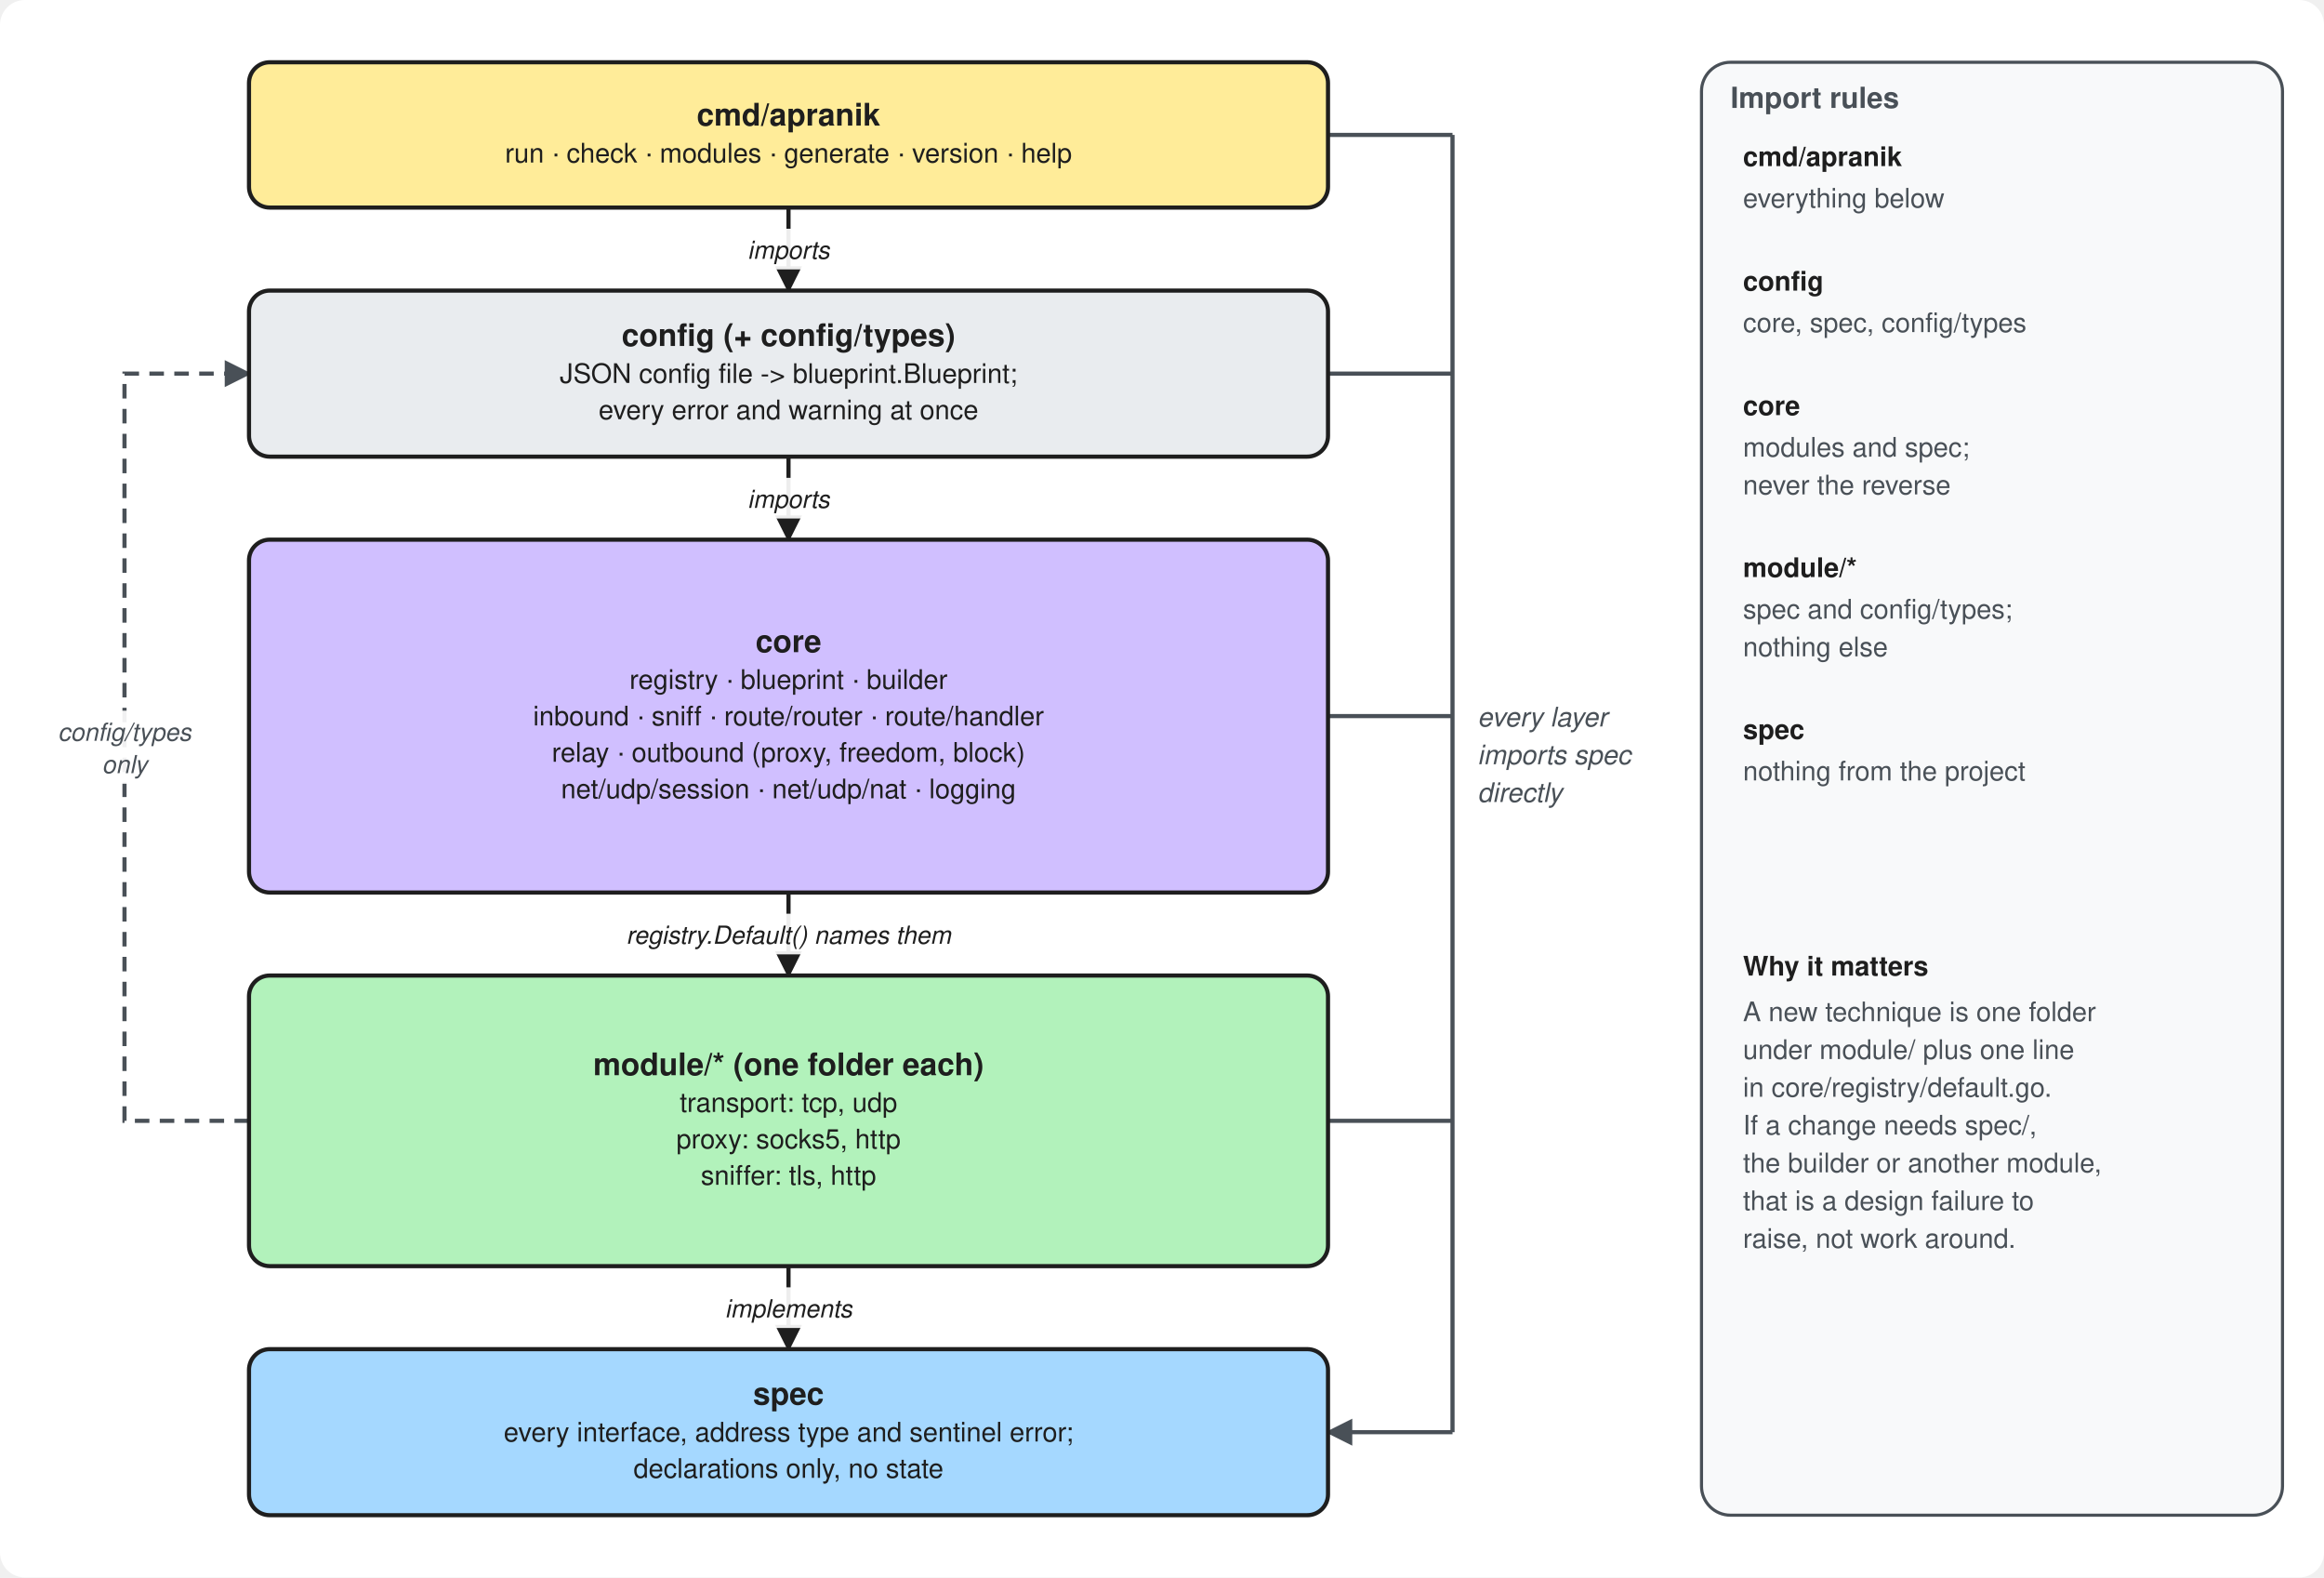
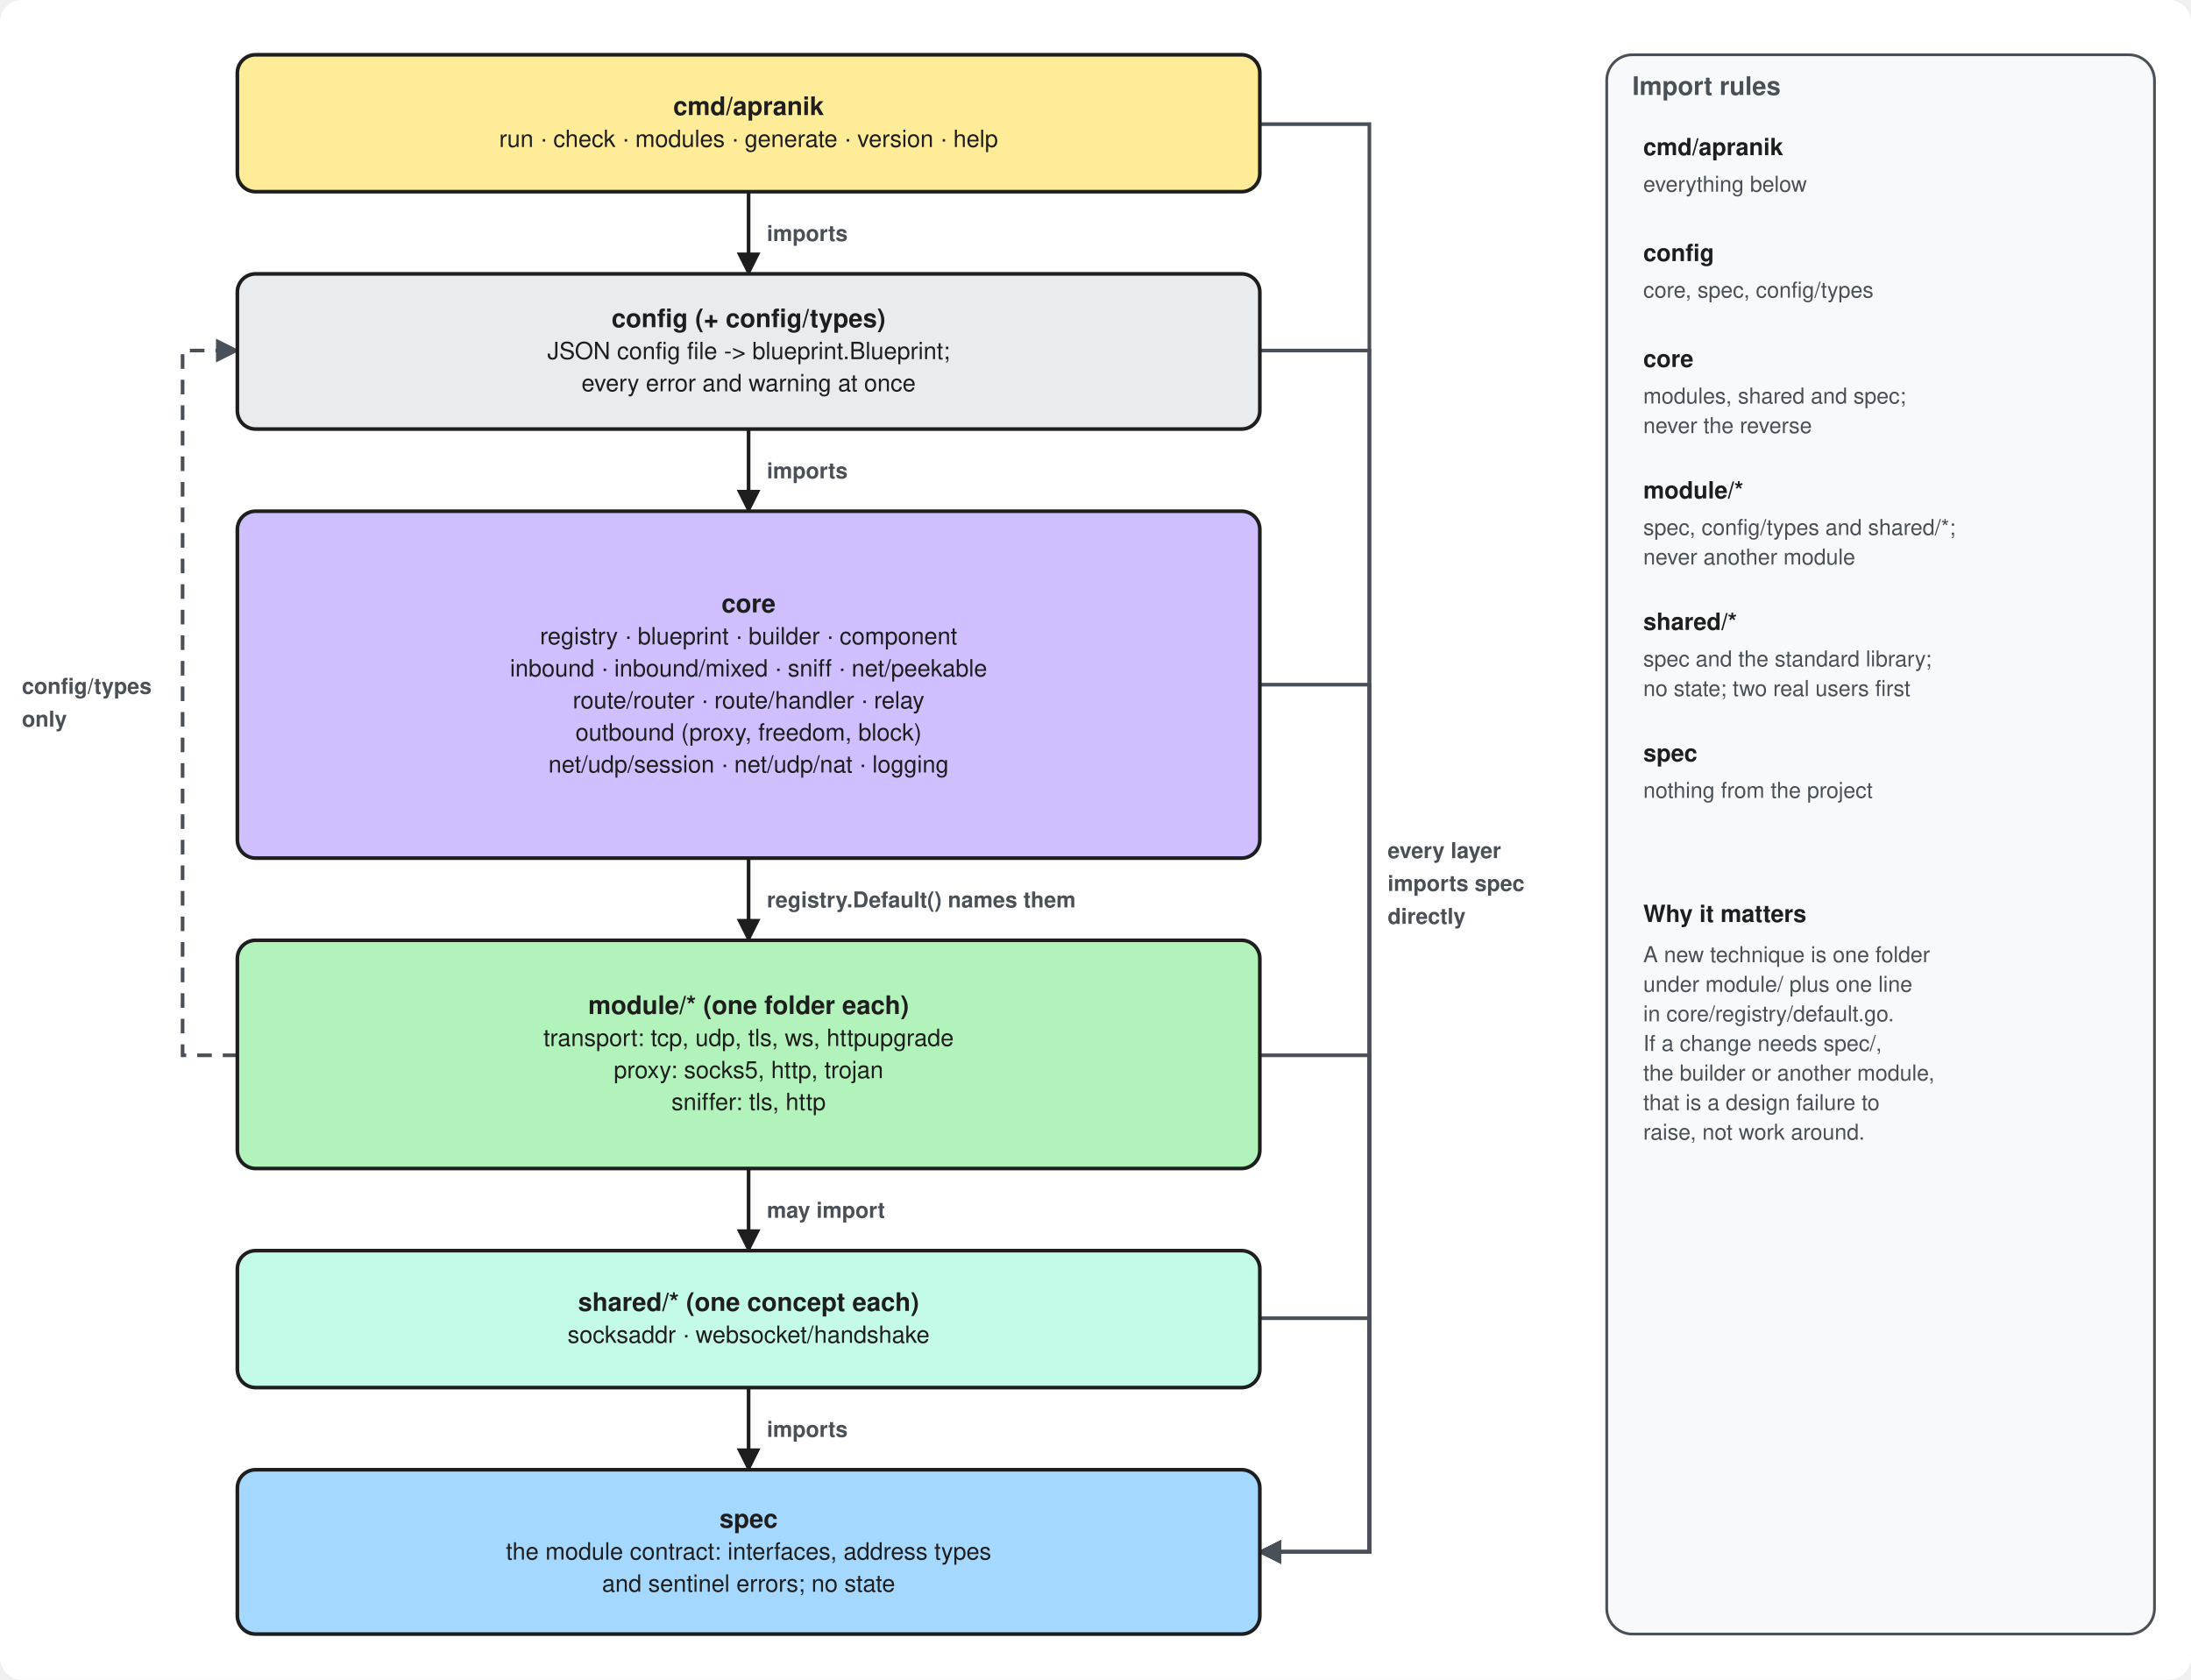
- <svg xmlns="http://www.w3.org/2000/svg" viewBox="0 0 1120 760" width="1120" height="760" role="img" aria-label="Apranik layers and import direction">
+ <svg xmlns="http://www.w3.org/2000/svg" viewBox="0 0 1200 920" width="1200" height="920" role="img" aria-label="Layers and import direction">
  <defs>
    <marker id="h0" viewBox="0 0 10 10" refX="9" refY="5" markerUnits="userSpaceOnUse" markerWidth="13" markerHeight="13" orient="auto-start-reverse">
      <path d="M0,0 L10,5 L0,10 z" fill="#1e1e1e" />
    </marker>
    <marker id="h1" viewBox="0 0 10 10" refX="9" refY="5" markerUnits="userSpaceOnUse" markerWidth="13" markerHeight="13" orient="auto-start-reverse">
-       <path d="M0,0 L10,5 L0,10 z" fill="#c92a2a" />
-     </marker>
-     <marker id="h2" viewBox="0 0 10 10" refX="9" refY="5" markerUnits="userSpaceOnUse" markerWidth="13" markerHeight="13" orient="auto-start-reverse">
      <path d="M0,0 L10,5 L0,10 z" fill="#495057" />
    </marker>
  </defs>
-   <rect x="0" y="0" width="1120" height="760" rx="12" fill="#ffffff" />
+   <rect x="0" y="0" width="1200" height="920" rx="12" fill="#ffffff" />
  <g font-family="Helvetica, Arial, sans-serif" fill="#1e1e1e">
-     <rect x="820" y="30" width="280" height="700" rx="14" fill="#f8f9fa" stroke="#495057" stroke-width="1.5" />
-     <text x="834" y="52" font-size="14" font-weight="bold" fill="#495057">Import rules</text>
-     <polyline points="640,65.0 700,65.0" fill="none" stroke="#495057" stroke-width="2" />
-     <polyline points="640,180.0 700,180.0" fill="none" stroke="#495057" stroke-width="2" />
-     <polyline points="640,345.0 700,345.0" fill="none" stroke="#495057" stroke-width="2" />
-     <polyline points="640,540.0 700,540.0" fill="none" stroke="#495057" stroke-width="2" />
-     <polyline points="700,65 700,690" fill="none" stroke="#495057" stroke-width="2" />
-     <polyline points="380.0,100 380.0,140" fill="none" stroke="#1e1e1e" stroke-width="2" marker-end="url(#h0)" />
-     <polyline points="380.0,220 380.0,260" fill="none" stroke="#1e1e1e" stroke-width="2" marker-end="url(#h0)" />
-     <polyline points="380.0,430 380.0,470" fill="none" stroke="#1e1e1e" stroke-width="2" marker-end="url(#h0)" />
-     <polyline points="380.0,610 380.0,650" fill="none" stroke="#1e1e1e" stroke-width="2" marker-end="url(#h0)" />
-     <polyline points="700,690 640,690.0" fill="none" stroke="#495057" stroke-width="2" marker-end="url(#h2)" />
-     <polyline points="120,540.0 60,540 60,180 120,180.0" fill="none" stroke="#495057" stroke-width="2" stroke-dasharray="7 5" marker-end="url(#h2)" />
-     <rect x="120" y="30" width="520" height="70" rx="10" fill="#ffec99" stroke="#1e1e1e" stroke-width="2" />
-     <text x="380.0" y="60.5" text-anchor="middle" font-size="15" font-weight="bold">cmd/apranik</text>
-     <text x="380.0" y="78.3" text-anchor="middle" font-size="13">run · check · modules · generate · version · help</text>
-     <rect x="120" y="140" width="520" height="80" rx="10" fill="#e9ecef" stroke="#1e1e1e" stroke-width="2" />
-     <text x="380.0" y="166.7" text-anchor="middle" font-size="15" font-weight="bold">config  (+ config/types)</text>
-     <text x="380.0" y="184.5" text-anchor="middle" font-size="13">JSON config file -&gt; blueprint.Blueprint;</text>
-     <text x="380.0" y="202.0" text-anchor="middle" font-size="13">every error and warning at once</text>
-     <rect x="120" y="260" width="520" height="170" rx="10" fill="#d0bfff" stroke="#1e1e1e" stroke-width="2" />
-     <text x="380.0" y="314.2" text-anchor="middle" font-size="15" font-weight="bold">core</text>
-     <text x="380.0" y="331.9" text-anchor="middle" font-size="13">registry · blueprint · builder</text>
-     <text x="380.0" y="349.5" text-anchor="middle" font-size="13">inbound · sniff · route/router · route/handler</text>
-     <text x="380.0" y="367.0" text-anchor="middle" font-size="13">relay · outbound (proxy, freedom, block)</text>
-     <text x="380.0" y="384.6" text-anchor="middle" font-size="13">net/udp/session · net/udp/nat · logging</text>
-     <rect x="120" y="470" width="520" height="140" rx="10" fill="#b2f2bb" stroke="#1e1e1e" stroke-width="2" />
-     <text x="380.0" y="518.0" text-anchor="middle" font-size="15" font-weight="bold">module/*   (one folder each)</text>
-     <text x="380.0" y="535.7" text-anchor="middle" font-size="13">transport: tcp, udp</text>
-     <text x="380.0" y="553.3" text-anchor="middle" font-size="13">proxy: socks5, http</text>
-     <text x="380.0" y="570.8" text-anchor="middle" font-size="13">sniffer: tls, http</text>
-     <rect x="120" y="650" width="520" height="80" rx="10" fill="#a5d8ff" stroke="#1e1e1e" stroke-width="2" />
-     <text x="380.0" y="676.7" text-anchor="middle" font-size="15" font-weight="bold">spec</text>
-     <text x="380.0" y="694.5" text-anchor="middle" font-size="13">every interface, address type and sentinel error;</text>
-     <text x="380.0" y="712.0" text-anchor="middle" font-size="13">declarations only, no state</text>
-     <text x="712" y="350.0" text-anchor="start" font-size="13" font-style="italic" fill="#495057">every layer</text>
-     <text x="712" y="368.2" text-anchor="start" font-size="13" font-style="italic" fill="#495057">imports spec</text>
-     <text x="712" y="386.4" text-anchor="start" font-size="13" font-style="italic" fill="#495057">directly</text>
-     <text x="840" y="80.0" text-anchor="start" font-size="13" font-weight="bold" fill="#1e1e1e">cmd/apranik</text>
-     <text x="840" y="100.0" text-anchor="start" font-size="13" fill="#495057">everything below</text>
-     <text x="840" y="140.0" text-anchor="start" font-size="13" font-weight="bold" fill="#1e1e1e">config</text>
-     <text x="840" y="160.0" text-anchor="start" font-size="13" fill="#495057">core, spec, config/types</text>
-     <text x="840" y="200.0" text-anchor="start" font-size="13" font-weight="bold" fill="#1e1e1e">core</text>
-     <text x="840" y="220.0" text-anchor="start" font-size="13" fill="#495057">modules and spec;</text>
-     <text x="840" y="238.2" text-anchor="start" font-size="13" fill="#495057">never the reverse</text>
-     <text x="840" y="278.0" text-anchor="start" font-size="13" font-weight="bold" fill="#1e1e1e">module/*</text>
-     <text x="840" y="298.0" text-anchor="start" font-size="13" fill="#495057">spec and config/types;</text>
-     <text x="840" y="316.2" text-anchor="start" font-size="13" fill="#495057">nothing else</text>
-     <text x="840" y="356.0" text-anchor="start" font-size="13" font-weight="bold" fill="#1e1e1e">spec</text>
-     <text x="840" y="376.0" text-anchor="start" font-size="13" fill="#495057">nothing from the project</text>
-     <text x="840" y="470.0" text-anchor="start" font-size="13" font-weight="bold" fill="#1e1e1e">Why it matters</text>
-     <text x="840" y="492.0" text-anchor="start" font-size="13" fill="#495057">A new technique is one folder</text>
-     <text x="840" y="510.2" text-anchor="start" font-size="13" fill="#495057">under module/ plus one line</text>
-     <text x="840" y="528.4" text-anchor="start" font-size="13" fill="#495057">in core/registry/default.go.</text>
-     <text x="840" y="546.6" text-anchor="start" font-size="13" fill="#495057">If a change needs spec/,</text>
-     <text x="840" y="564.8" text-anchor="start" font-size="13" fill="#495057">the builder or another module,</text>
-     <text x="840" y="583.0" text-anchor="start" font-size="13" fill="#495057">that is a design failure to</text>
-     <text x="840" y="601.2" text-anchor="start" font-size="13" fill="#495057">raise, not work around.</text>
-     <rect x="353.2" y="110.2" width="53.7" height="19.6" rx="4" fill="#ffffff" opacity="0.92" />
-     <text x="380.0" y="124.7" text-anchor="middle" font-size="12" font-style="italic" fill="#1e1e1e">imports</text>
-     <rect x="353.2" y="230.2" width="53.7" height="19.6" rx="4" fill="#ffffff" opacity="0.92" />
-     <text x="380.0" y="244.7" text-anchor="middle" font-size="12" font-style="italic" fill="#1e1e1e">imports</text>
-     <rect x="284.5" y="440.2" width="191.0" height="19.6" rx="4" fill="#ffffff" opacity="0.92" />
-     <text x="380.0" y="454.7" text-anchor="middle" font-size="12" font-style="italic" fill="#1e1e1e">registry.Default() names them</text>
-     <rect x="343.8" y="620.2" width="72.4" height="19.6" rx="4" fill="#ffffff" opacity="0.92" />
-     <text x="380.0" y="634.7" text-anchor="middle" font-size="12" font-style="italic" fill="#1e1e1e">implements</text>
-     <rect x="17.6" y="342.4" width="84.9" height="35.2" rx="4" fill="#ffffff" opacity="0.92" />
-     <text x="60" y="356.9" text-anchor="middle" font-size="12" font-style="italic" fill="#495057">config/types</text>
-     <text x="60" y="372.5" text-anchor="middle" font-size="12" font-style="italic" fill="#495057">only</text>
+     <rect class="panel" x="880" y="30" width="300" height="865" rx="14" fill="#f8f9fa" stroke="#495057" stroke-width="1.5" />
+     <text class="group-label" x="894" y="52" font-size="14" font-weight="bold" fill="#495057">Import rules</text>
+     <polyline points="410,105 410,150" fill="none" stroke="#1e1e1e" stroke-width="2" marker-end="url(#h0)" />
+     <polyline points="410,235 410,280" fill="none" stroke="#1e1e1e" stroke-width="2" marker-end="url(#h0)" />
+     <polyline points="410,470 410,515" fill="none" stroke="#1e1e1e" stroke-width="2" marker-end="url(#h0)" />
+     <polyline points="410,640 410,685" fill="none" stroke="#1e1e1e" stroke-width="2" marker-end="url(#h0)" />
+     <polyline points="410,760 410,805" fill="none" stroke="#1e1e1e" stroke-width="2" marker-end="url(#h0)" />
+     <polyline points="690,68 750,68 750,850 690,850" fill="none" stroke="#495057" stroke-width="2" marker-end="url(#h1)" />
+     <polyline points="690,192 750,192 750,850 690,850" fill="none" stroke="#495057" stroke-width="2" marker-end="url(#h1)" />
+     <polyline points="690,375 750,375 750,850 690,850" fill="none" stroke="#495057" stroke-width="2" marker-end="url(#h1)" />
+     <polyline points="690,578 750,578 750,850 690,850" fill="none" stroke="#495057" stroke-width="2" marker-end="url(#h1)" />
+     <polyline points="690,722 750,722 750,850 690,850" fill="none" stroke="#495057" stroke-width="2" marker-end="url(#h1)" />
+     <polyline points="130,578 100,578 100,192 130,192" fill="none" stroke="#495057" stroke-width="2" stroke-dasharray="8 6" marker-end="url(#h1)" />
+     <rect x="130" y="30" width="560" height="75" rx="10" fill="#ffec99" stroke="#1e1e1e" stroke-width="2" />
+     <text x="410.0" y="63.0" text-anchor="middle" font-size="14" font-weight="bold">cmd/apranik</text>
+     <text x="410.0" y="80.5" text-anchor="middle" font-size="13">run · check · modules · generate · version · help</text>
+     <rect x="130" y="150" width="560" height="85" rx="10" fill="#e9ecef" stroke="#1e1e1e" stroke-width="2" />
+     <text x="410.0" y="179.2" text-anchor="middle" font-size="14" font-weight="bold">config (+ config/types)</text>
+     <text x="410.0" y="196.7" text-anchor="middle" font-size="13">JSON config file -&gt; blueprint.Blueprint;</text>
+     <text x="410.0" y="214.3" text-anchor="middle" font-size="13">every error and warning at once</text>
+     <rect x="130" y="280" width="560" height="190" rx="10" fill="#d0bfff" stroke="#1e1e1e" stroke-width="2" />
+     <text x="410.0" y="335.4" text-anchor="middle" font-size="14" font-weight="bold">core</text>
+     <text x="410.0" y="352.9" text-anchor="middle" font-size="13">registry · blueprint · builder · component</text>
+     <text x="410.0" y="370.5" text-anchor="middle" font-size="13">inbound · inbound/mixed · sniff · net/peekable</text>
+     <text x="410.0" y="388.0" text-anchor="middle" font-size="13">route/router · route/handler · relay</text>
+     <text x="410.0" y="405.6" text-anchor="middle" font-size="13">outbound (proxy, freedom, block)</text>
+     <text x="410.0" y="423.1" text-anchor="middle" font-size="13">net/udp/session · net/udp/nat · logging</text>
+     <rect x="130" y="515" width="560" height="125" rx="10" fill="#b2f2bb" stroke="#1e1e1e" stroke-width="2" />
+     <text x="410.0" y="555.4" text-anchor="middle" font-size="14" font-weight="bold">module/* (one folder each)</text>
+     <text x="410.0" y="572.9" text-anchor="middle" font-size="13">transport: tcp, udp, tls, ws, httpupgrade</text>
+     <text x="410.0" y="590.5" text-anchor="middle" font-size="13">proxy: socks5, http, trojan</text>
+     <text x="410.0" y="608.0" text-anchor="middle" font-size="13">sniffer: tls, http</text>
+     <rect x="130" y="685" width="560" height="75" rx="10" fill="#c3fae8" stroke="#1e1e1e" stroke-width="2" />
+     <text x="410.0" y="718.0" text-anchor="middle" font-size="14" font-weight="bold">shared/* (one concept each)</text>
+     <text x="410.0" y="735.5" text-anchor="middle" font-size="13">socksaddr · websocket/handshake</text>
+     <rect x="130" y="805" width="560" height="90" rx="10" fill="#a5d8ff" stroke="#1e1e1e" stroke-width="2" />
+     <text x="410.0" y="836.7" text-anchor="middle" font-size="14" font-weight="bold">spec</text>
+     <text x="410.0" y="854.2" text-anchor="middle" font-size="13">the module contract: interfaces, address types</text>
+     <text x="410.0" y="871.8" text-anchor="middle" font-size="13">and sentinel errors; no state</text>
+     <text x="420" y="132" font-size="12" font-weight="bold" fill="#495057">imports</text>
+     <text x="420" y="262" font-size="12" font-weight="bold" fill="#495057">imports</text>
+     <text x="420" y="497" font-size="12" font-weight="bold" fill="#495057">registry.Default() names them</text>
+     <text x="420" y="667" font-size="12" font-weight="bold" fill="#495057">may import</text>
+     <text x="420" y="787" font-size="12" font-weight="bold" fill="#495057">imports</text>
+     <text x="760" y="470" font-size="12" font-weight="bold" fill="#495057">every layer</text>
+     <text x="760" y="488" font-size="12" font-weight="bold" fill="#495057">imports spec</text>
+     <text x="760" y="506" font-size="12" font-weight="bold" fill="#495057">directly</text>
+     <text x="12" y="380" font-size="12" font-weight="bold" fill="#495057">config/types</text>
+     <text x="12" y="398" font-size="12" font-weight="bold" fill="#495057">only</text>
+     <text x="900" y="85.0" font-size="13" font-weight="bold" fill="#1e1e1e">cmd/apranik</text>
+     <text x="900" y="105.0" font-size="12" fill="#495057">everything below</text>
+     <text x="900" y="143.0" font-size="13" font-weight="bold" fill="#1e1e1e">config</text>
+     <text x="900" y="163.0" font-size="12" fill="#495057">core, spec, config/types</text>
+     <text x="900" y="201.0" font-size="13" font-weight="bold" fill="#1e1e1e">core</text>
+     <text x="900" y="221.0" font-size="12" fill="#495057">modules, shared and spec;</text>
+     <text x="900" y="237.2" font-size="12" fill="#495057">never the reverse</text>
+     <text x="900" y="273.0" font-size="13" font-weight="bold" fill="#1e1e1e">module/*</text>
+     <text x="900" y="293.0" font-size="12" fill="#495057">spec, config/types and shared/*;</text>
+     <text x="900" y="309.2" font-size="12" fill="#495057">never another module</text>
+     <text x="900" y="345.0" font-size="13" font-weight="bold" fill="#1e1e1e">shared/*</text>
+     <text x="900" y="365.0" font-size="12" fill="#495057">spec and the standard library;</text>
+     <text x="900" y="381.2" font-size="12" fill="#495057">no state; two real users first</text>
+     <text x="900" y="417.0" font-size="13" font-weight="bold" fill="#1e1e1e">spec</text>
+     <text x="900" y="437.0" font-size="12" fill="#495057">nothing from the project</text>
+     <text x="900" y="505.0" font-size="13" font-weight="bold" fill="#1e1e1e">Why it matters</text>
+     <text x="900" y="527.0" font-size="12" fill="#495057">A new technique is one folder</text>
+     <text x="900" y="543.2" font-size="12" fill="#495057">under module/ plus one line</text>
+     <text x="900" y="559.4" font-size="12" fill="#495057">in core/registry/default.go.</text>
+     <text x="900" y="575.6" font-size="12" fill="#495057">If a change needs spec/,</text>
+     <text x="900" y="591.8" font-size="12" fill="#495057">the builder or another module,</text>
+     <text x="900" y="608.0" font-size="12" fill="#495057">that is a design failure to</text>
+     <text x="900" y="624.2" font-size="12" fill="#495057">raise, not work around.</text>
  </g>
</svg>
